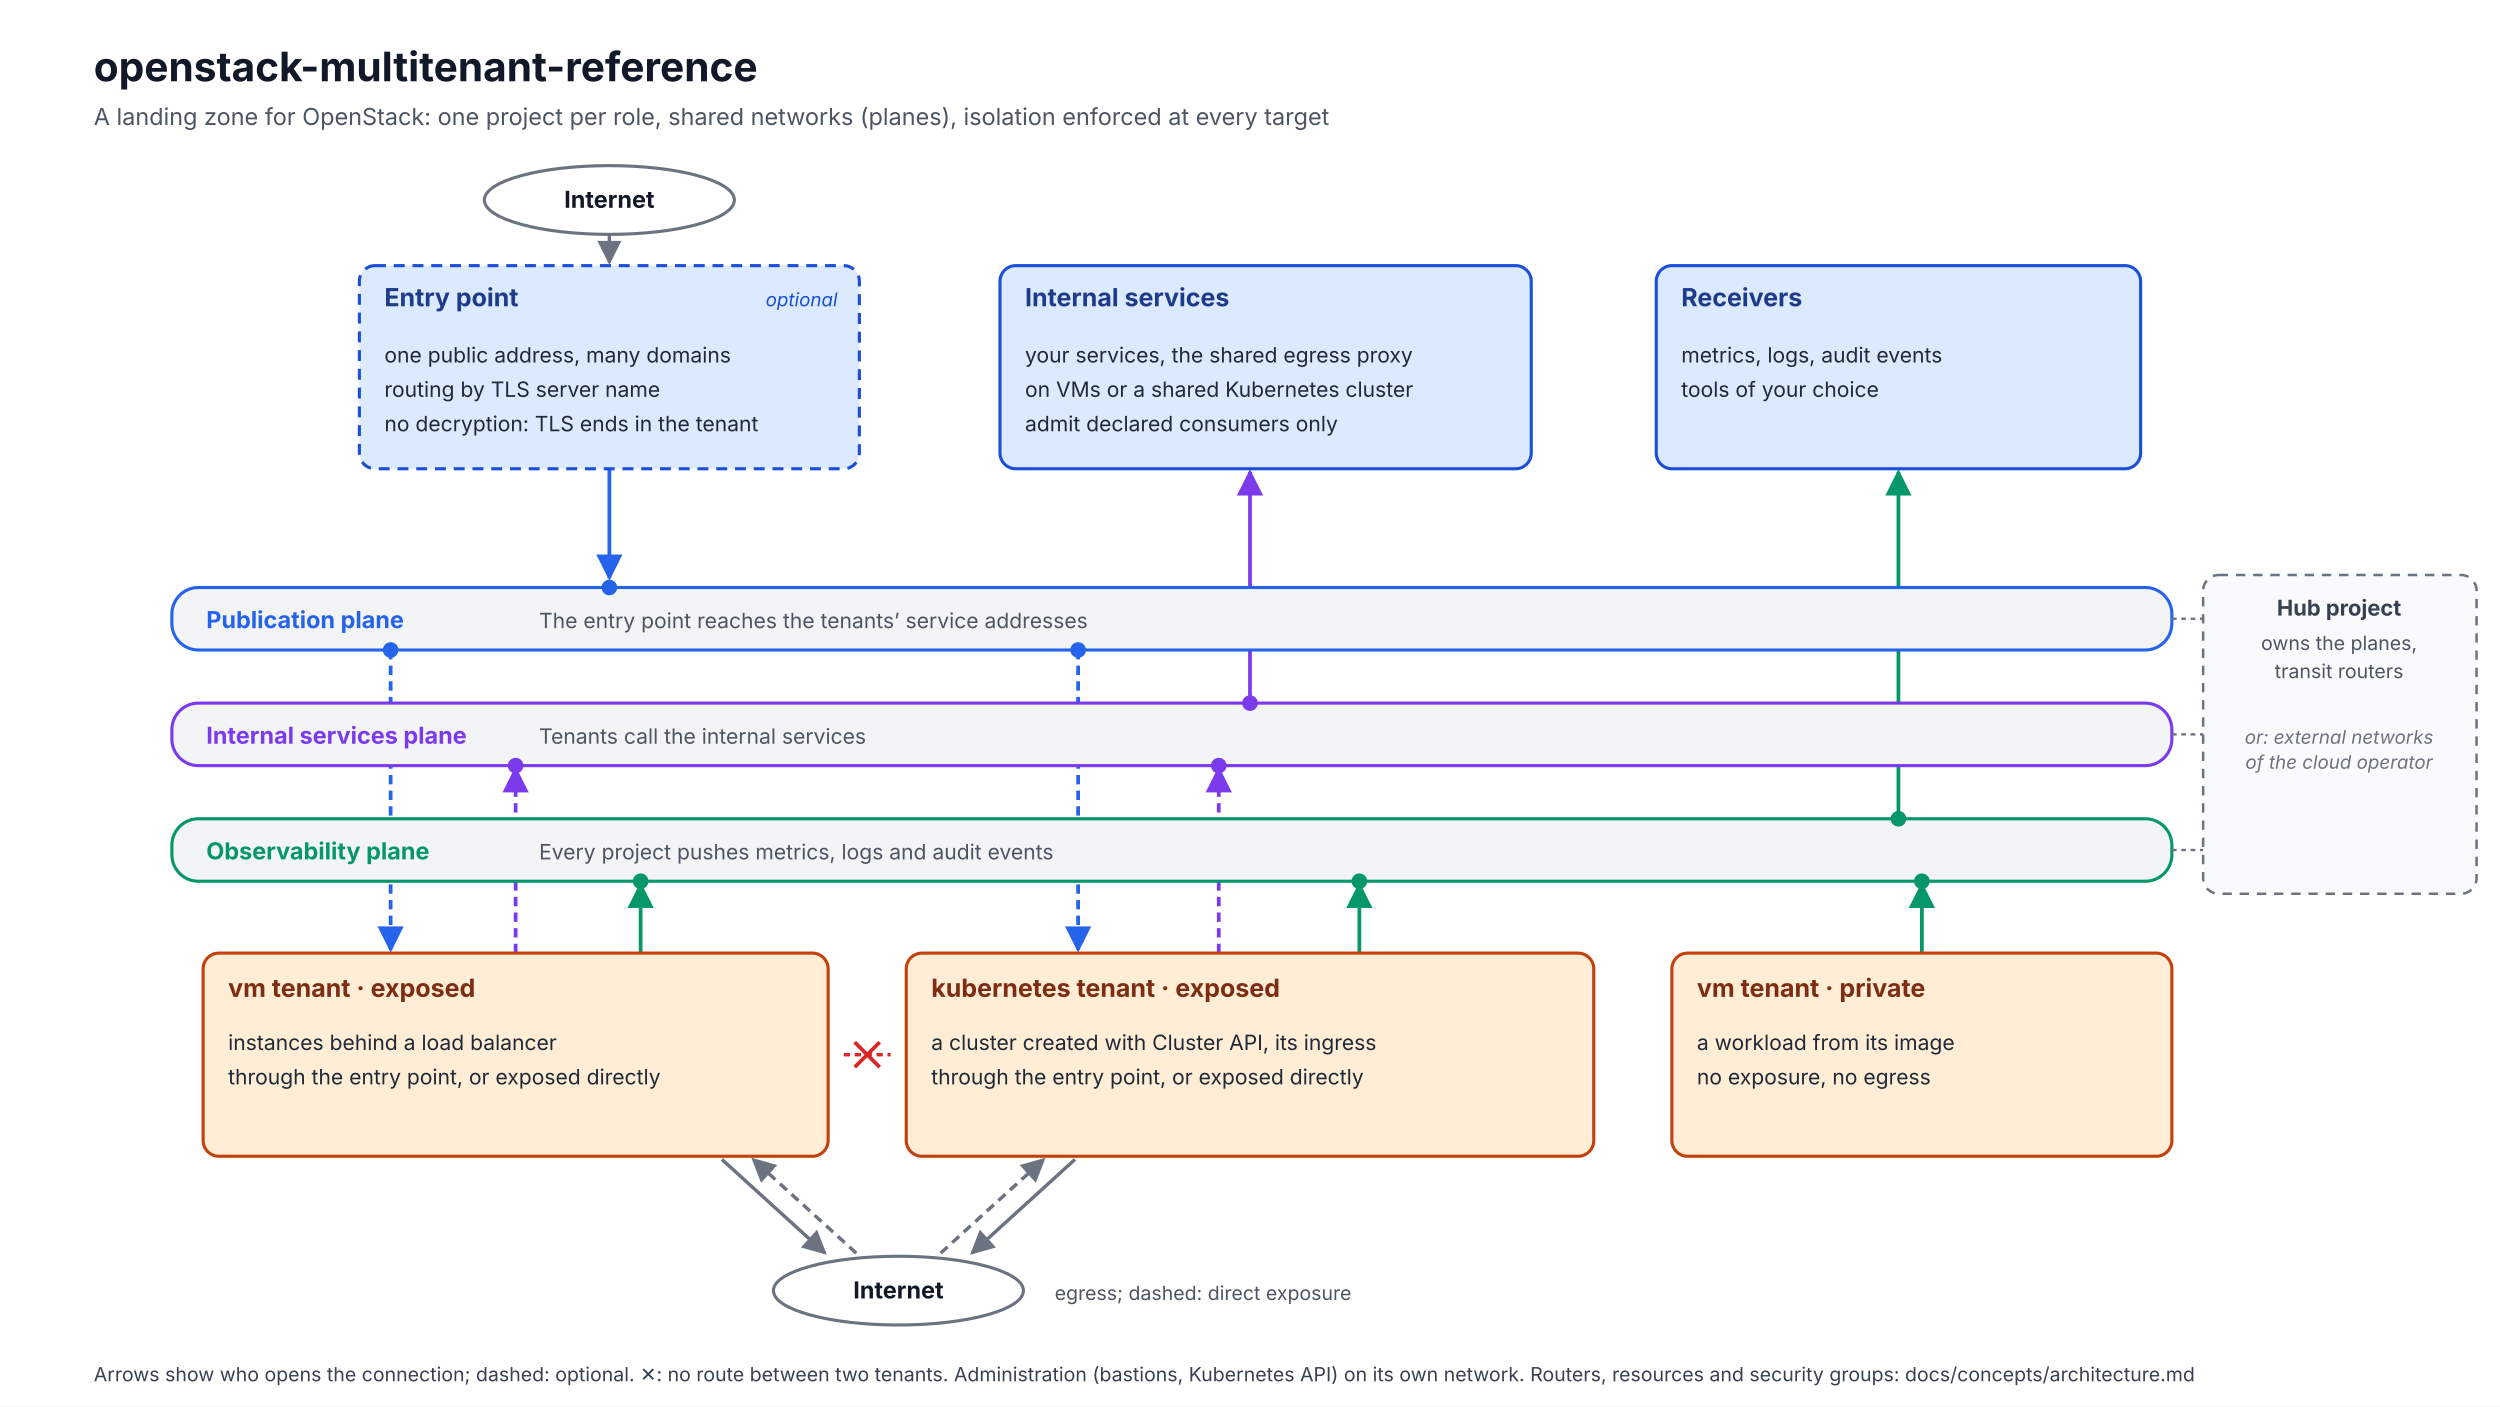
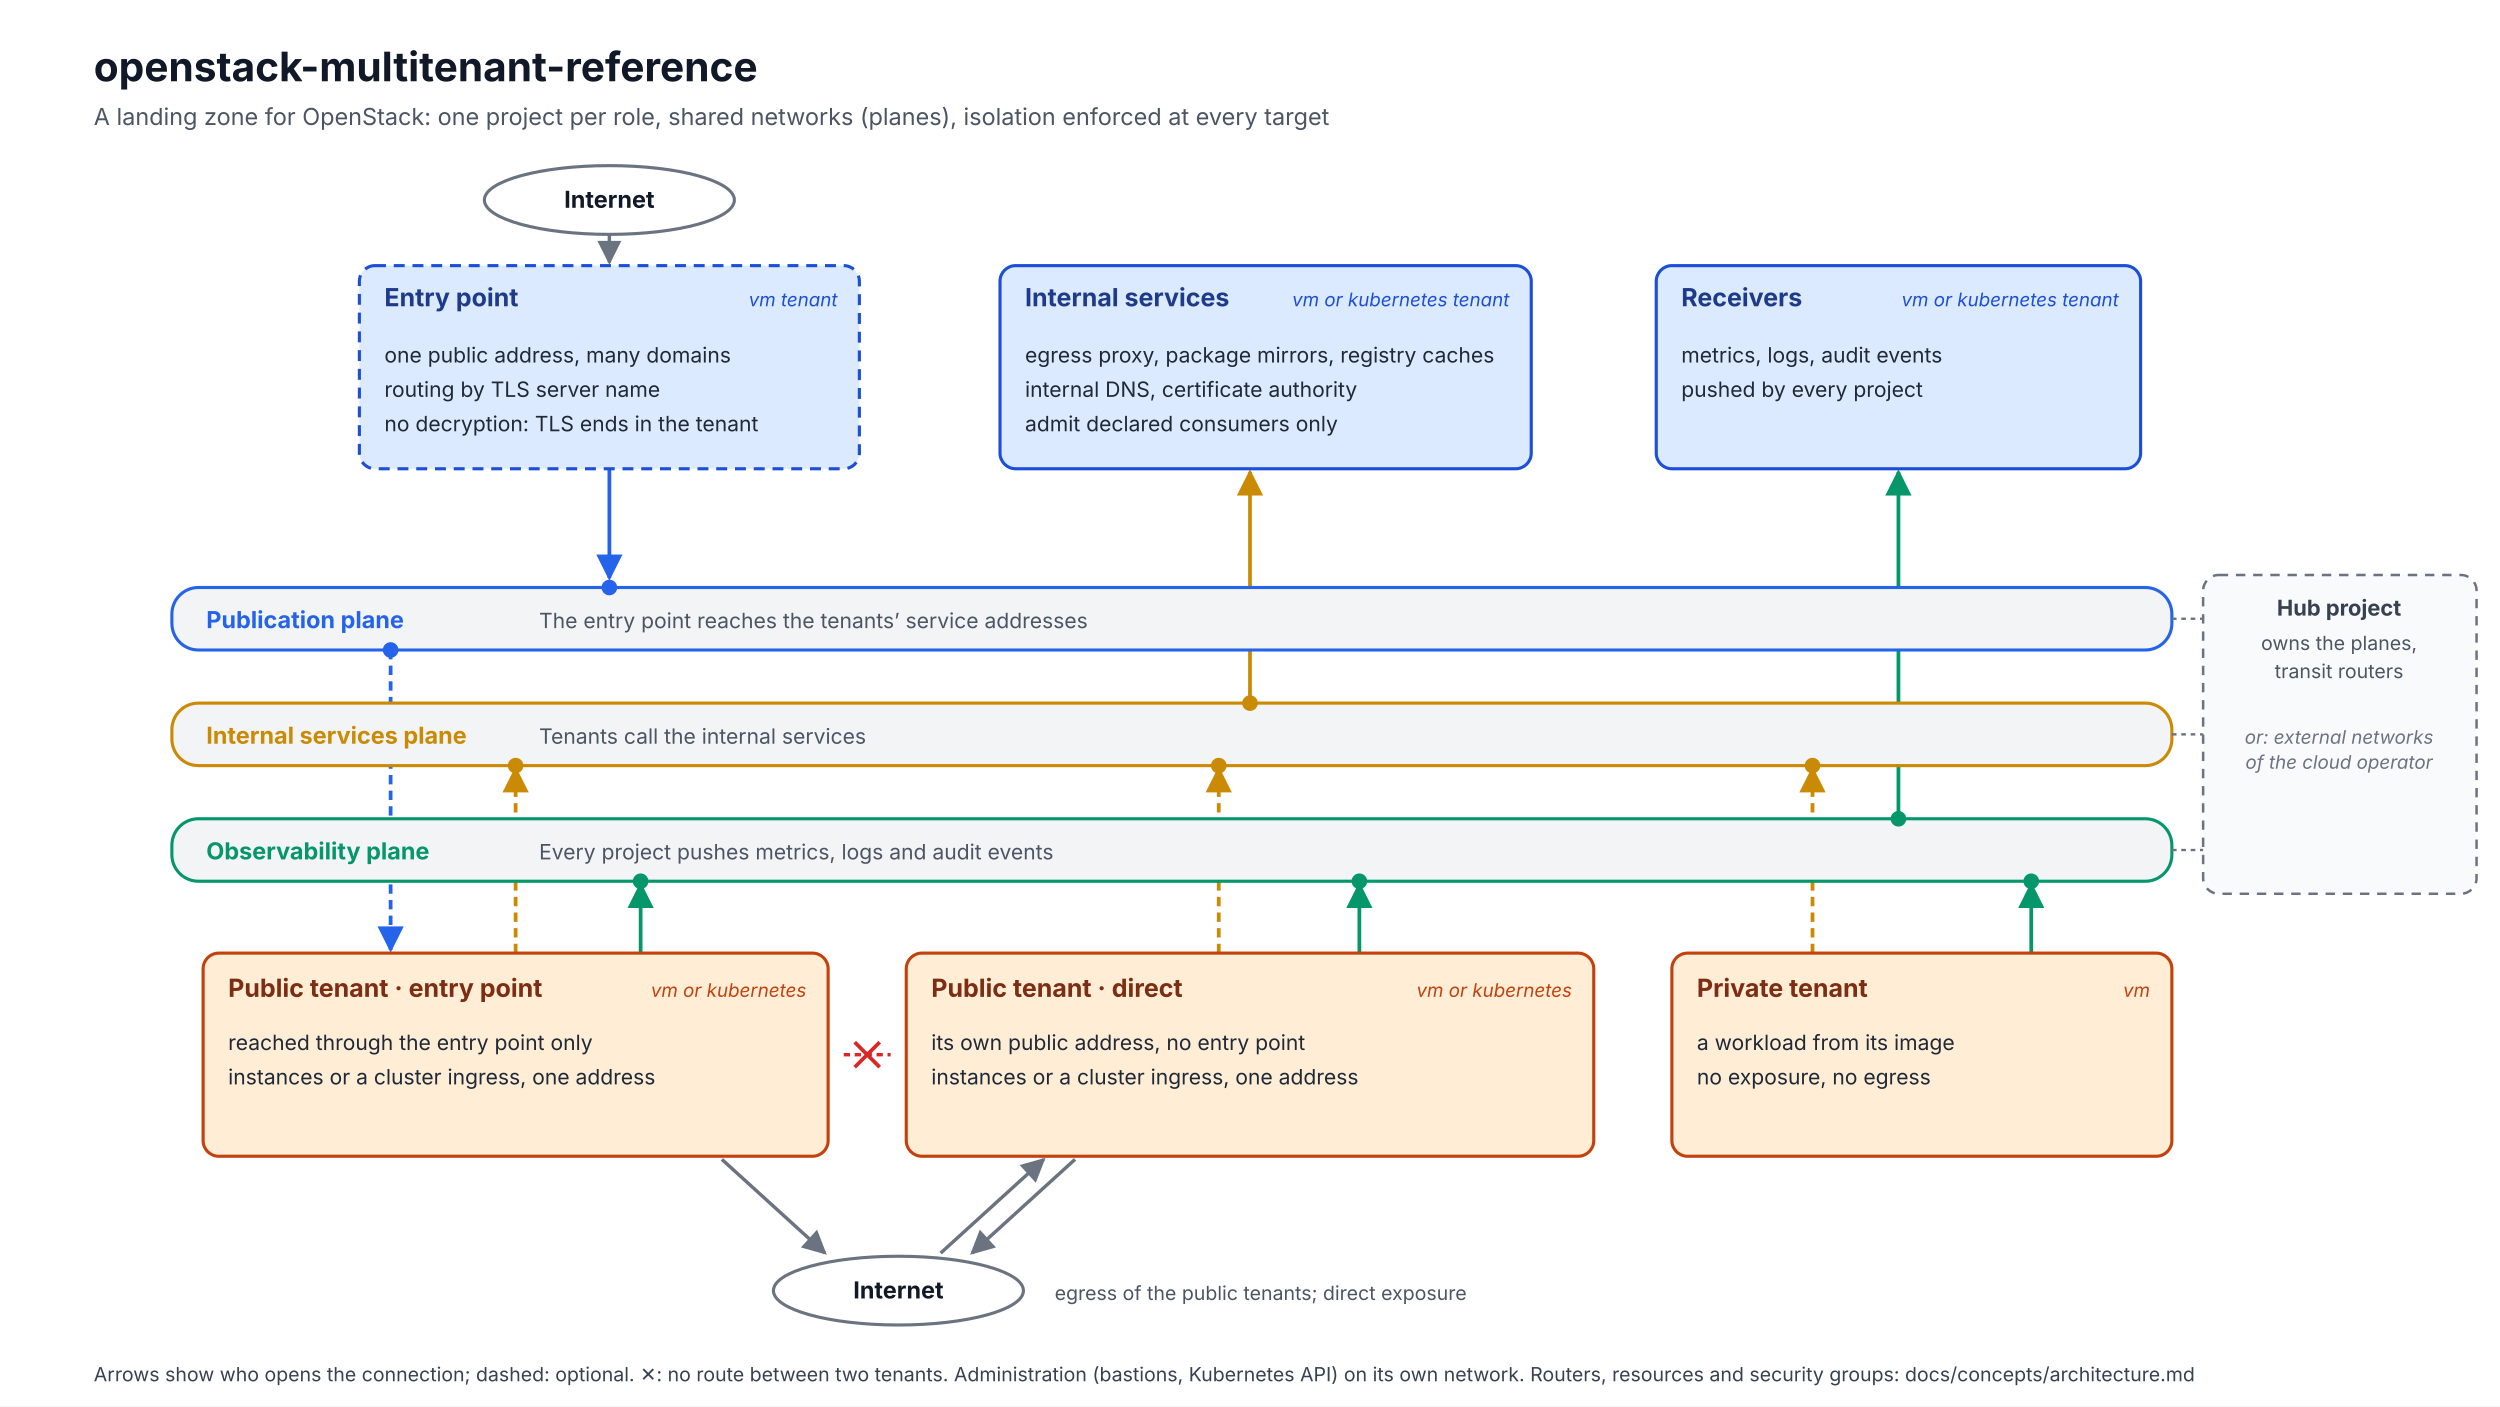
<svg xmlns="http://www.w3.org/2000/svg" viewBox="0 0 1600 900" width="1600" height="900" font-family="Inter,'Segoe UI',Helvetica,Arial,'DejaVu Sans',sans-serif">
  <defs>
    <marker id="ar" viewBox="0 0 10 10" refX="9" refY="5" markerWidth="7" markerHeight="7" orient="auto-start-reverse">
      <path d="M0,0 L10,5 L0,10 z" fill="#374151" />
    </marker>
    <marker id="mpub" viewBox="0 0 10 10" refX="9" refY="5" markerWidth="7" markerHeight="7" orient="auto-start-reverse">
      <path d="M0,0 L10,5 L0,10 z" fill="#2563eb" />
    </marker>
    <marker id="mint" viewBox="0 0 10 10" refX="9" refY="5" markerWidth="7" markerHeight="7" orient="auto-start-reverse">
-       <path d="M0,0 L10,5 L0,10 z" fill="#7c3aed" />
+       <path d="M0,0 L10,5 L0,10 z" fill="#ca8a04" />
    </marker>
    <marker id="mobs" viewBox="0 0 10 10" refX="9" refY="5" markerWidth="7" markerHeight="7" orient="auto-start-reverse">
      <path d="M0,0 L10,5 L0,10 z" fill="#059669" />
    </marker>
    <marker id="arg" viewBox="0 0 10 10" refX="9" refY="5" markerWidth="7" markerHeight="7" orient="auto-start-reverse">
      <path d="M0,0 L10,5 L0,10 z" fill="#6b7280" />
    </marker>
  </defs>
  <rect width="1600" height="900" fill="#ffffff" />
  <text x="60" y="52" font-size="26" fill="#111827" font-weight="bold" text-anchor="start">openstack-multitenant-reference</text>
  <text x="60" y="80" font-size="15" fill="#4b5563" font-weight="normal" text-anchor="start">A landing zone for OpenStack: one project per role, shared networks (planes), isolation enforced at every target</text>
  <line x1="390" y1="300" x2="390" y2="370" stroke="#2563eb" stroke-width="2.4" marker-end="url(#mpub)" />
-   <line x1="800" y1="450" x2="800" y2="302" stroke="#7c3aed" stroke-width="2.4" marker-end="url(#mint)" />
+   <line x1="800" y1="450" x2="800" y2="302" stroke="#ca8a04" stroke-width="2.4" marker-end="url(#mint)" />
  <line x1="1215" y1="524" x2="1215" y2="302" stroke="#059669" stroke-width="2.4" marker-end="url(#mobs)" />
  <line x1="250" y1="416" x2="250" y2="608" stroke="#2563eb" stroke-width="2.4" stroke-dasharray="6 4" marker-end="url(#mpub)" />
-   <line x1="330" y1="610" x2="330" y2="492" stroke="#7c3aed" stroke-width="2.4" stroke-dasharray="6 4" marker-end="url(#mint)" />
+   <line x1="330" y1="610" x2="330" y2="492" stroke="#ca8a04" stroke-width="2.4" stroke-dasharray="6 4" marker-end="url(#mint)" />
  <line x1="410" y1="610" x2="410" y2="566" stroke="#059669" stroke-width="2.4" marker-end="url(#mobs)" />
-   <line x1="690" y1="416" x2="690" y2="608" stroke="#2563eb" stroke-width="2.4" stroke-dasharray="6 4" marker-end="url(#mpub)" />
-   <line x1="780" y1="610" x2="780" y2="492" stroke="#7c3aed" stroke-width="2.4" stroke-dasharray="6 4" marker-end="url(#mint)" />
+   <line x1="780" y1="610" x2="780" y2="492" stroke="#ca8a04" stroke-width="2.4" stroke-dasharray="6 4" marker-end="url(#mint)" />
  <line x1="870" y1="610" x2="870" y2="566" stroke="#059669" stroke-width="2.4" marker-end="url(#mobs)" />
-   <line x1="1230" y1="610" x2="1230" y2="566" stroke="#059669" stroke-width="2.4" marker-end="url(#mobs)" />
+   <line x1="1300" y1="610" x2="1300" y2="566" stroke="#059669" stroke-width="2.4" marker-end="url(#mobs)" />
+   <line x1="1160" y1="610" x2="1160" y2="492" stroke="#ca8a04" stroke-width="2.4" stroke-dasharray="6 4" marker-end="url(#mint)" />
  <rect x="110" y="376" width="1280" height="40" rx="17" fill="#f3f4f6" stroke="#2563eb" stroke-width="2" />
  <text x="132" y="402" font-size="15" fill="#2563eb" font-weight="bold" text-anchor="start">Publication plane</text>
  <text x="345" y="402" font-size="13.5" fill="#4b5563" font-weight="normal" text-anchor="start">The entry point reaches the tenants’ service addresses</text>
-   <rect x="110" y="450" width="1280" height="40" rx="17" fill="#f3f4f6" stroke="#7c3aed" stroke-width="2" />
-   <text x="132" y="476" font-size="15" fill="#7c3aed" font-weight="bold" text-anchor="start">Internal services plane</text>
+   <rect x="110" y="450" width="1280" height="40" rx="17" fill="#f3f4f6" stroke="#ca8a04" stroke-width="2" />
+   <text x="132" y="476" font-size="15" fill="#ca8a04" font-weight="bold" text-anchor="start">Internal services plane</text>
  <text x="345" y="476" font-size="13.5" fill="#4b5563" font-weight="normal" text-anchor="start">Tenants call the internal services</text>
  <rect x="110" y="524" width="1280" height="40" rx="17" fill="#f3f4f6" stroke="#059669" stroke-width="2" />
  <text x="132" y="550" font-size="15" fill="#059669" font-weight="bold" text-anchor="start">Observability plane</text>
  <text x="345" y="550" font-size="13.5" fill="#4b5563" font-weight="normal" text-anchor="start">Every project pushes metrics, logs and audit events</text>
  <circle cx="390" cy="376" r="5" fill="#2563eb" />
-   <circle cx="800" cy="450" r="5" fill="#7c3aed" />
+   <circle cx="800" cy="450" r="5" fill="#ca8a04" />
  <circle cx="1215" cy="524" r="5" fill="#059669" />
  <circle cx="250" cy="416" r="5" fill="#2563eb" />
-   <circle cx="330" cy="490" r="5" fill="#7c3aed" />
+   <circle cx="330" cy="490" r="5" fill="#ca8a04" />
  <circle cx="410" cy="564" r="5" fill="#059669" />
-   <circle cx="690" cy="416" r="5" fill="#2563eb" />
-   <circle cx="780" cy="490" r="5" fill="#7c3aed" />
+   <circle cx="780" cy="490" r="5" fill="#ca8a04" />
  <circle cx="870" cy="564" r="5" fill="#059669" />
-   <circle cx="1230" cy="564" r="5" fill="#059669" />
+   <circle cx="1300" cy="564" r="5" fill="#059669" />
+   <circle cx="1160" cy="490" r="5" fill="#ca8a04" />
  <rect x="1410" y="368" width="175" height="204" rx="10" fill="#f9fafb" stroke="#6b7280" stroke-width="1.6" stroke-dasharray="6 5" />
  <text x="1497" y="394" font-size="14" fill="#374151" font-weight="bold" text-anchor="middle">Hub project</text>
  <text x="1497" y="416" font-size="12.5" fill="#4b5563" font-weight="normal" text-anchor="middle">owns the planes,</text>
  <text x="1497" y="434" font-size="12.5" fill="#4b5563" font-weight="normal" text-anchor="middle">transit routers</text>
  <text x="1497" y="476" font-size="12" fill="#6b7280" font-weight="normal" text-anchor="middle" font-style="italic">or: external networks</text>
  <text x="1497" y="492" font-size="12" fill="#6b7280" font-weight="normal" text-anchor="middle" font-style="italic">of the cloud operator</text>
  <line x1="1390" y1="396.0" x2="1410" y2="396.0" stroke="#6b7280" stroke-width="1.5" stroke-dasharray="3 3" />
  <line x1="1390" y1="470.0" x2="1410" y2="470.0" stroke="#6b7280" stroke-width="1.5" stroke-dasharray="3 3" />
  <line x1="1390" y1="544.0" x2="1410" y2="544.0" stroke="#6b7280" stroke-width="1.5" stroke-dasharray="3 3" />
  <ellipse cx="390" cy="128" rx="80" ry="22" fill="#ffffff" stroke="#6b7280" stroke-width="2" />
  <text x="390" y="133" font-size="15" fill="#111827" font-weight="bold" text-anchor="middle">Internet</text>
  <line x1="390" y1="150" x2="390" y2="168" stroke="#6b7280" stroke-width="2.2" marker-end="url(#arg)" />
  <rect x="230" y="170" width="320" height="130" rx="10" fill="#dbeafe" stroke="#1d4ed8" stroke-width="2" stroke-dasharray="7 5" />
  <text x="246" y="196" font-size="16" fill="#1e3a8a" font-weight="bold" text-anchor="start">Entry point</text>
-   <text x="536" y="196" font-size="12" fill="#1d4ed8" font-weight="normal" text-anchor="end" font-style="italic">optional</text>
+   <text x="536" y="196" font-size="12" fill="#1d4ed8" font-weight="normal" text-anchor="end" font-style="italic">vm tenant</text>
  <text x="246" y="232" font-size="13.5" fill="#1f2937" font-weight="normal" text-anchor="start">one public address, many domains</text>
  <text x="246" y="254" font-size="13.5" fill="#1f2937" font-weight="normal" text-anchor="start">routing by TLS server name</text>
  <text x="246" y="276" font-size="13.5" fill="#1f2937" font-weight="normal" text-anchor="start">no decryption: TLS ends in the tenant</text>
  <rect x="640" y="170" width="340" height="130" rx="10" fill="#dbeafe" stroke="#1d4ed8" stroke-width="2" />
  <text x="656" y="196" font-size="16" fill="#1e3a8a" font-weight="bold" text-anchor="start">Internal services</text>
-   <text x="966" y="196" font-size="12" fill="#1d4ed8" font-weight="normal" text-anchor="end" font-style="italic" />
-   <text x="656" y="232" font-size="13.5" fill="#1f2937" font-weight="normal" text-anchor="start">your services, the shared egress proxy</text>
-   <text x="656" y="254" font-size="13.5" fill="#1f2937" font-weight="normal" text-anchor="start">on VMs or a shared Kubernetes cluster</text>
+   <text x="966" y="196" font-size="12" fill="#1d4ed8" font-weight="normal" text-anchor="end" font-style="italic">vm or kubernetes tenant</text>
+   <text x="656" y="232" font-size="13.5" fill="#1f2937" font-weight="normal" text-anchor="start">egress proxy, package mirrors, registry caches</text>
+   <text x="656" y="254" font-size="13.5" fill="#1f2937" font-weight="normal" text-anchor="start">internal DNS, certificate authority</text>
  <text x="656" y="276" font-size="13.5" fill="#1f2937" font-weight="normal" text-anchor="start">admit declared consumers only</text>
  <rect x="1060" y="170" width="310" height="130" rx="10" fill="#dbeafe" stroke="#1d4ed8" stroke-width="2" />
  <text x="1076" y="196" font-size="16" fill="#1e3a8a" font-weight="bold" text-anchor="start">Receivers</text>
-   <text x="1356" y="196" font-size="12" fill="#1d4ed8" font-weight="normal" text-anchor="end" font-style="italic" />
+   <text x="1356" y="196" font-size="12" fill="#1d4ed8" font-weight="normal" text-anchor="end" font-style="italic">vm or kubernetes tenant</text>
  <text x="1076" y="232" font-size="13.5" fill="#1f2937" font-weight="normal" text-anchor="start">metrics, logs, audit events</text>
-   <text x="1076" y="254" font-size="13.5" fill="#1f2937" font-weight="normal" text-anchor="start">tools of your choice</text>
+   <text x="1076" y="254" font-size="13.5" fill="#1f2937" font-weight="normal" text-anchor="start">pushed by every project</text>
  <rect x="130" y="610" width="400" height="130" rx="10" fill="#ffedd5" stroke="#c2410c" stroke-width="2" />
-   <text x="146" y="638" font-size="16" fill="#7c2d12" font-weight="bold" text-anchor="start">vm tenant · exposed</text>
-   <text x="146" y="672" font-size="13.5" fill="#1f2937" font-weight="normal" text-anchor="start">instances behind a load balancer</text>
-   <text x="146" y="694" font-size="13.5" fill="#1f2937" font-weight="normal" text-anchor="start">through the entry point, or exposed directly</text>
+   <text x="146" y="638" font-size="16" fill="#7c2d12" font-weight="bold" text-anchor="start">Public tenant · entry point</text>
+   <text x="516" y="638" font-size="12" fill="#c2410c" font-weight="normal" text-anchor="end" font-style="italic">vm or kubernetes</text>
+   <text x="146" y="672" font-size="13.5" fill="#1f2937" font-weight="normal" text-anchor="start">reached through the entry point only</text>
+   <text x="146" y="694" font-size="13.5" fill="#1f2937" font-weight="normal" text-anchor="start">instances or a cluster ingress, one address</text>
  <rect x="580" y="610" width="440" height="130" rx="10" fill="#ffedd5" stroke="#c2410c" stroke-width="2" />
-   <text x="596" y="638" font-size="16" fill="#7c2d12" font-weight="bold" text-anchor="start">kubernetes tenant · exposed</text>
-   <text x="596" y="672" font-size="13.5" fill="#1f2937" font-weight="normal" text-anchor="start">a cluster created with Cluster API, its ingress</text>
-   <text x="596" y="694" font-size="13.5" fill="#1f2937" font-weight="normal" text-anchor="start">through the entry point, or exposed directly</text>
+   <text x="596" y="638" font-size="16" fill="#7c2d12" font-weight="bold" text-anchor="start">Public tenant · direct</text>
+   <text x="1006" y="638" font-size="12" fill="#c2410c" font-weight="normal" text-anchor="end" font-style="italic">vm or kubernetes</text>
+   <text x="596" y="672" font-size="13.5" fill="#1f2937" font-weight="normal" text-anchor="start">its own public address, no entry point</text>
+   <text x="596" y="694" font-size="13.5" fill="#1f2937" font-weight="normal" text-anchor="start">instances or a cluster ingress, one address</text>
  <rect x="1070" y="610" width="320" height="130" rx="10" fill="#ffedd5" stroke="#c2410c" stroke-width="2" />
-   <text x="1086" y="638" font-size="16" fill="#7c2d12" font-weight="bold" text-anchor="start">vm tenant · private</text>
+   <text x="1086" y="638" font-size="16" fill="#7c2d12" font-weight="bold" text-anchor="start">Private tenant</text>
+   <text x="1376" y="638" font-size="12" fill="#c2410c" font-weight="normal" text-anchor="end" font-style="italic">vm</text>
  <text x="1086" y="672" font-size="13.5" fill="#1f2937" font-weight="normal" text-anchor="start">a workload from its image</text>
  <text x="1086" y="694" font-size="13.5" fill="#1f2937" font-weight="normal" text-anchor="start">no exposure, no egress</text>
  <line x1="540" y1="675" x2="570" y2="675" stroke="#dc2626" stroke-width="2.2" stroke-dasharray="4 3" />
  <line x1="547" y1="667" x2="563" y2="683" stroke="#dc2626" stroke-width="2.4" />
  <line x1="547" y1="683" x2="563" y2="667" stroke="#dc2626" stroke-width="2.4" />
  <ellipse cx="575" cy="826" rx="80" ry="22" fill="#ffffff" stroke="#6b7280" stroke-width="2" />
  <text x="575" y="831" font-size="15" fill="#111827" font-weight="bold" text-anchor="middle">Internet</text>
  <line x1="462" y1="742" x2="528" y2="802" stroke="#6b7280" stroke-width="2.2" marker-end="url(#arg)" />
-   <line x1="548" y1="802" x2="482" y2="742" stroke="#6b7280" stroke-width="2.2" stroke-dasharray="6 4" marker-end="url(#arg)" />
  <line x1="688" y1="742" x2="622" y2="802" stroke="#6b7280" stroke-width="2.2" marker-end="url(#arg)" />
-   <line x1="602" y1="802" x2="668" y2="742" stroke="#6b7280" stroke-width="2.2" stroke-dasharray="6 4" marker-end="url(#arg)" />
-   <text x="675" y="832" font-size="12.5" fill="#4b5563" font-weight="normal" text-anchor="start">egress; dashed: direct exposure</text>
+   <line x1="602" y1="802" x2="668" y2="742" stroke="#6b7280" stroke-width="2.2" marker-end="url(#arg)" />
+   <text x="675" y="832" font-size="12.5" fill="#4b5563" font-weight="normal" text-anchor="start">egress of the public tenants; direct exposure</text>
  <text x="60" y="884" font-size="12.5" fill="#374151" font-weight="normal" text-anchor="start">Arrows show who opens the connection; dashed: optional. ✕: no route between two tenants. Administration (bastions, Kubernetes API) on its own network. Routers, resources and security groups: docs/concepts/architecture.md</text>
</svg>
